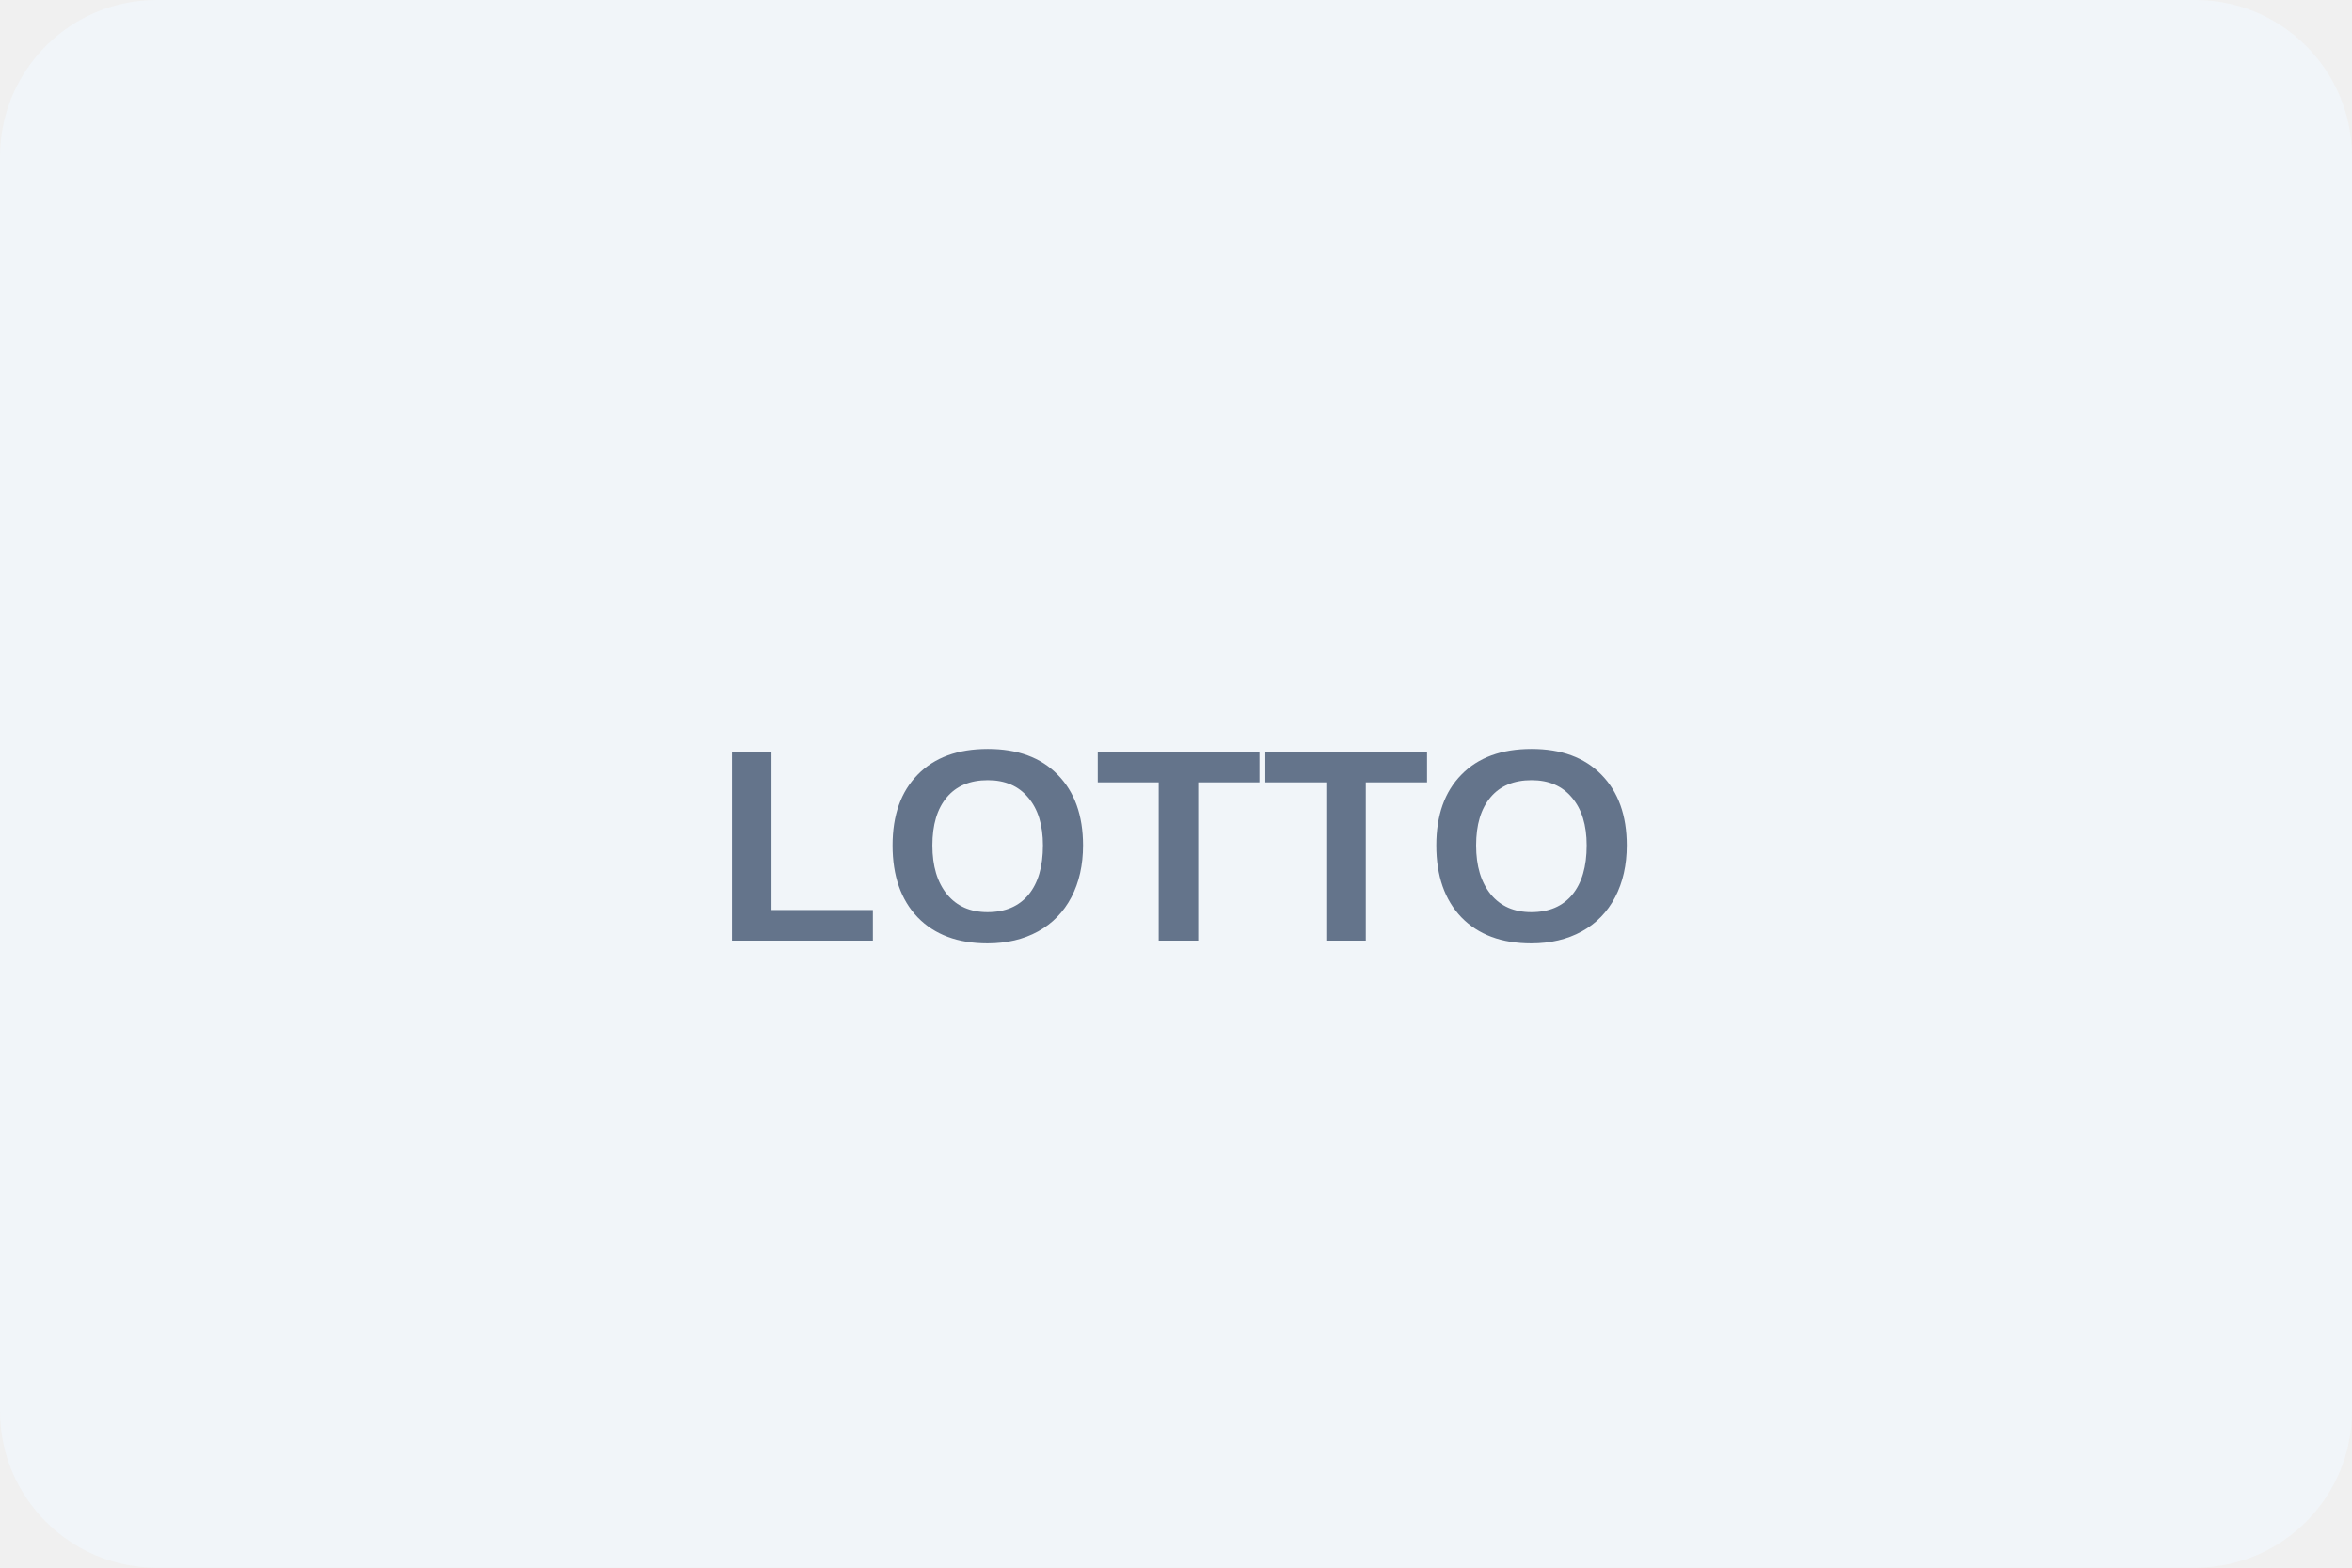
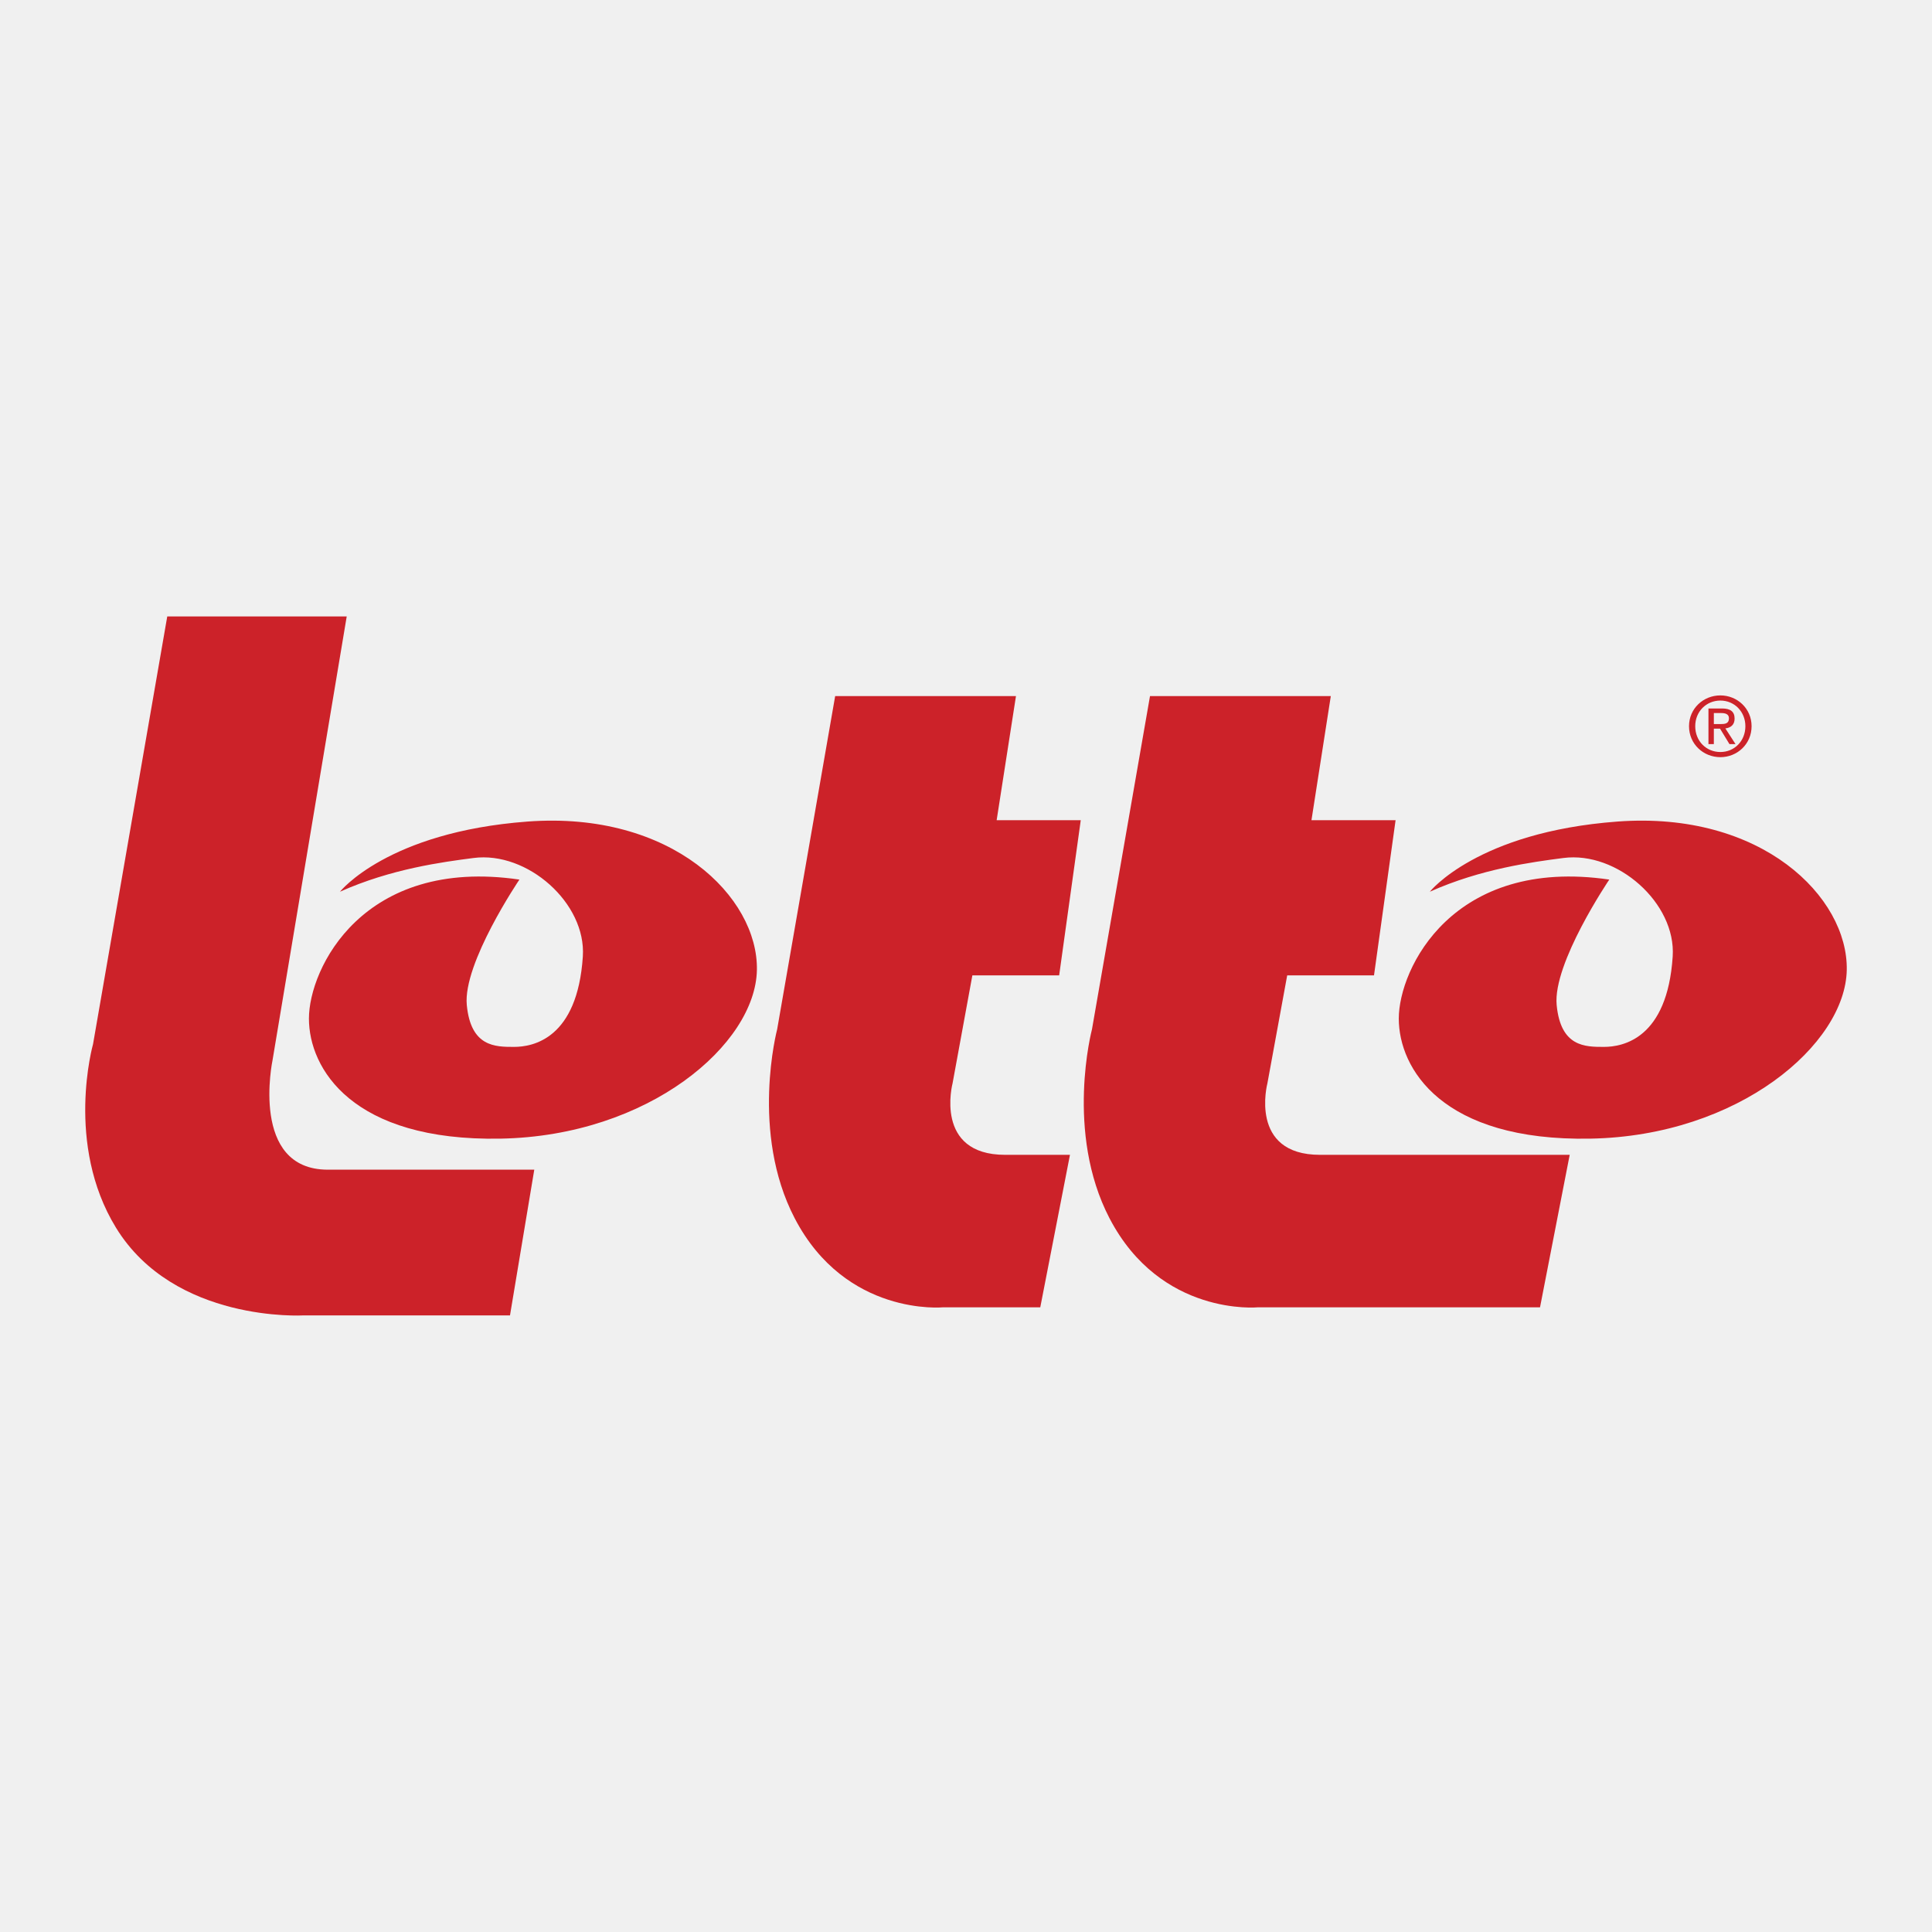
- <svg xmlns="http://www.w3.org/2000/svg" viewBox="0 0 120 80" fill="none">
-   <rect width="120" height="80" rx="8" fill="#f1f5f9" />
-   <text x="60" y="48" font-family="Arial, sans-serif" font-size="14" font-weight="bold" fill="#64748b" text-anchor="middle">LOTTO</text>
+ <svg xmlns="http://www.w3.org/2000/svg" width="2500" height="2500" viewBox="0 0 192.756 192.756">
+   <g fill-rule="evenodd" clip-rule="evenodd">
+     <path fill="#fff" fill-opacity="0" d="M0 0h192.756v192.756H0V0z" />
+     <path d="M16.687 61.504h17.905l-7.404 44.291s-2.289 10.904 5.519 10.904h20.598l-2.423 14.539H30.283s-12.883.759-18.712-8.751c-5.116-8.347-2.289-18.309-2.289-18.309l7.405-42.674z" fill="#cc2229" />
+     <path d="M33.918 88.967s4.719-5.954 18.713-7c14.404-1.077 23.018 7.54 22.885 14.808-.134 7.404-10.772 16.56-25.578 16.828-14.809.27-19.116-7-19.116-11.981s5.385-16.154 21-13.866c0 0-5.653 8.346-5.25 12.519.404 4.174 2.827 4.174 4.712 4.174s6.327-.808 6.866-9.02c.35-5.328-5.54-10.527-10.905-9.827-3.095.403-8.211 1.076-13.327 3.365zM142.654 88.967s4.719-5.954 18.713-7c14.404-1.077 23.018 7.54 22.885 14.808-.135 7.404-10.771 16.56-25.578 16.828-14.809.27-19.117-7-19.117-11.981s5.385-16.154 21.002-13.866c0 0-5.654 8.346-5.25 12.519.404 4.174 2.826 4.174 4.711 4.174s6.328-.808 6.865-9.02c.35-5.328-5.539-10.527-10.904-9.827-3.096.403-8.211 1.076-13.327 3.365zM83.325 69.447h18.039l-1.928 12.385h8.391l-2.154 15.481h-8.66l-1.975 10.77s-1.885 7.135 5.25 7.135h6.463l-2.963 15.213h-9.692s-9.693.942-14.809-8.885c-4.465-8.578-1.75-18.848-1.75-18.848l5.788-33.251z" fill="#cc2229" />
+     <path d="M114.736 69.447h18.039l-1.93 12.385h8.393l-2.154 15.481h-8.66l-1.975 10.77s-1.885 7.135 5.25 7.135h24.91l-2.961 15.213h-28.143s-9.691.942-14.809-8.885c-4.465-8.578-1.75-18.848-1.75-18.848l5.79-33.251zM168.514 72.454c0-1.769 1.434-3.073 3.129-3.073 1.68 0 3.113 1.304 3.113 3.073 0 1.785-1.434 3.089-3.113 3.089-1.696-.001-3.129-1.305-3.129-3.089zm3.129 2.575c1.395 0 2.494-1.092 2.494-2.575 0-1.459-1.1-2.559-2.494-2.559-1.41 0-2.51 1.1-2.51 2.559 0 1.483 1.099 2.575 2.51 2.575zm-.653-.791h-.537v-3.553h1.352c.84 0 1.256.31 1.256 1.01 0 .636-.398.913-.92.979l1.01 1.564h-.604l-.938-1.54h-.619v1.54zm.645-1.996c.457 0 .863-.033.863-.579 0-.44-.398-.521-.773-.521h-.734v1.1h.644z" fill="#cc2229" />
+   </g>
</svg>
